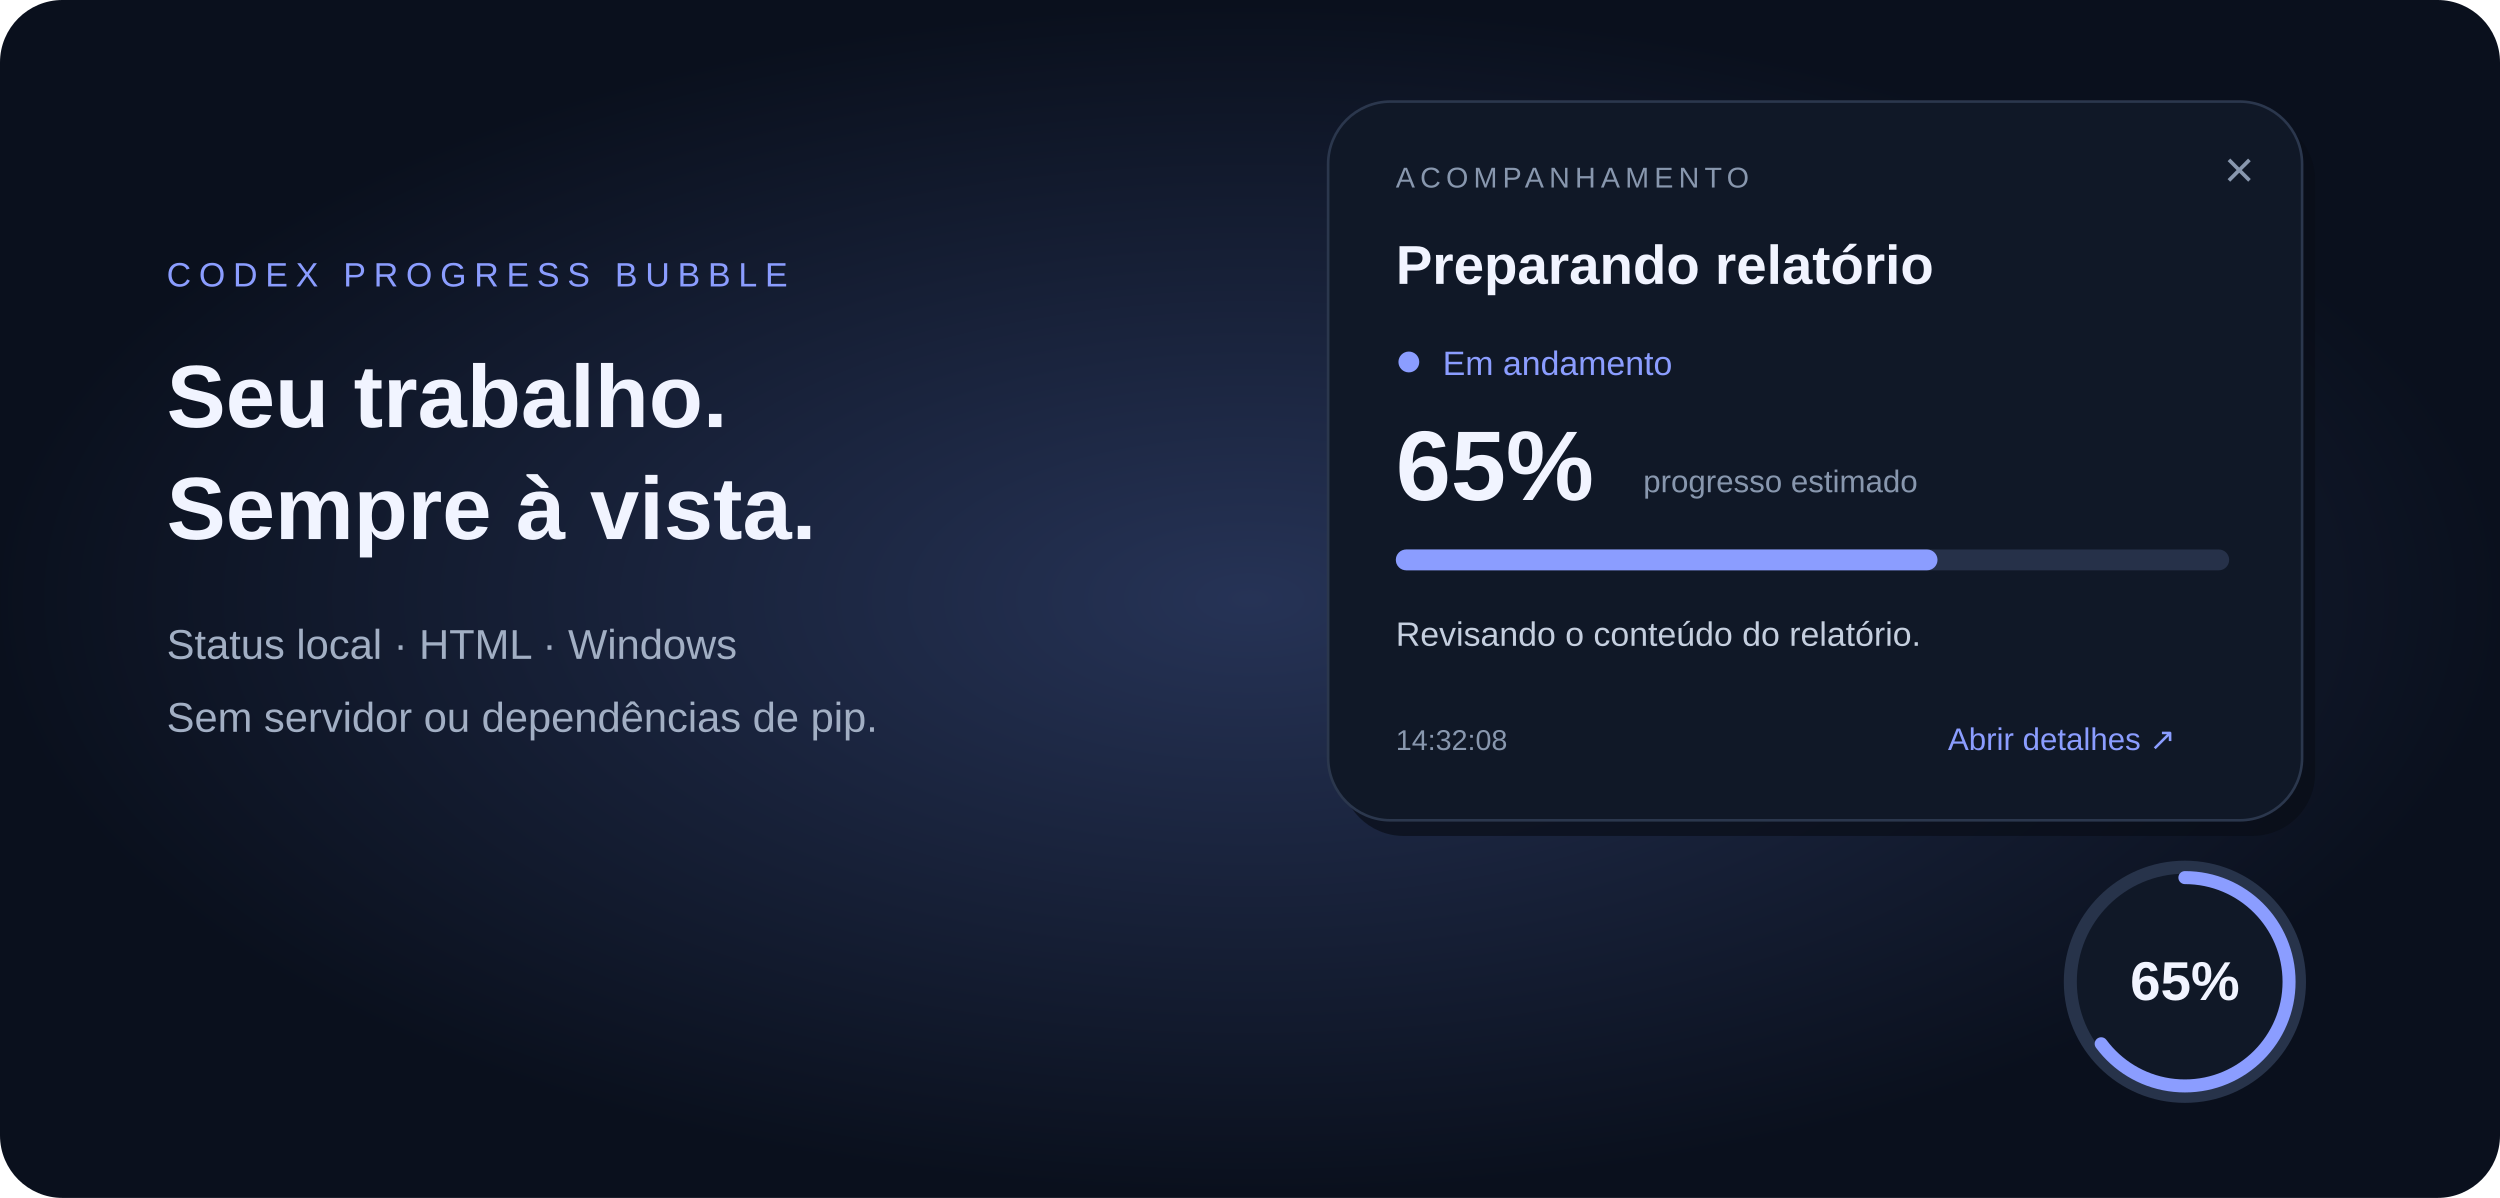
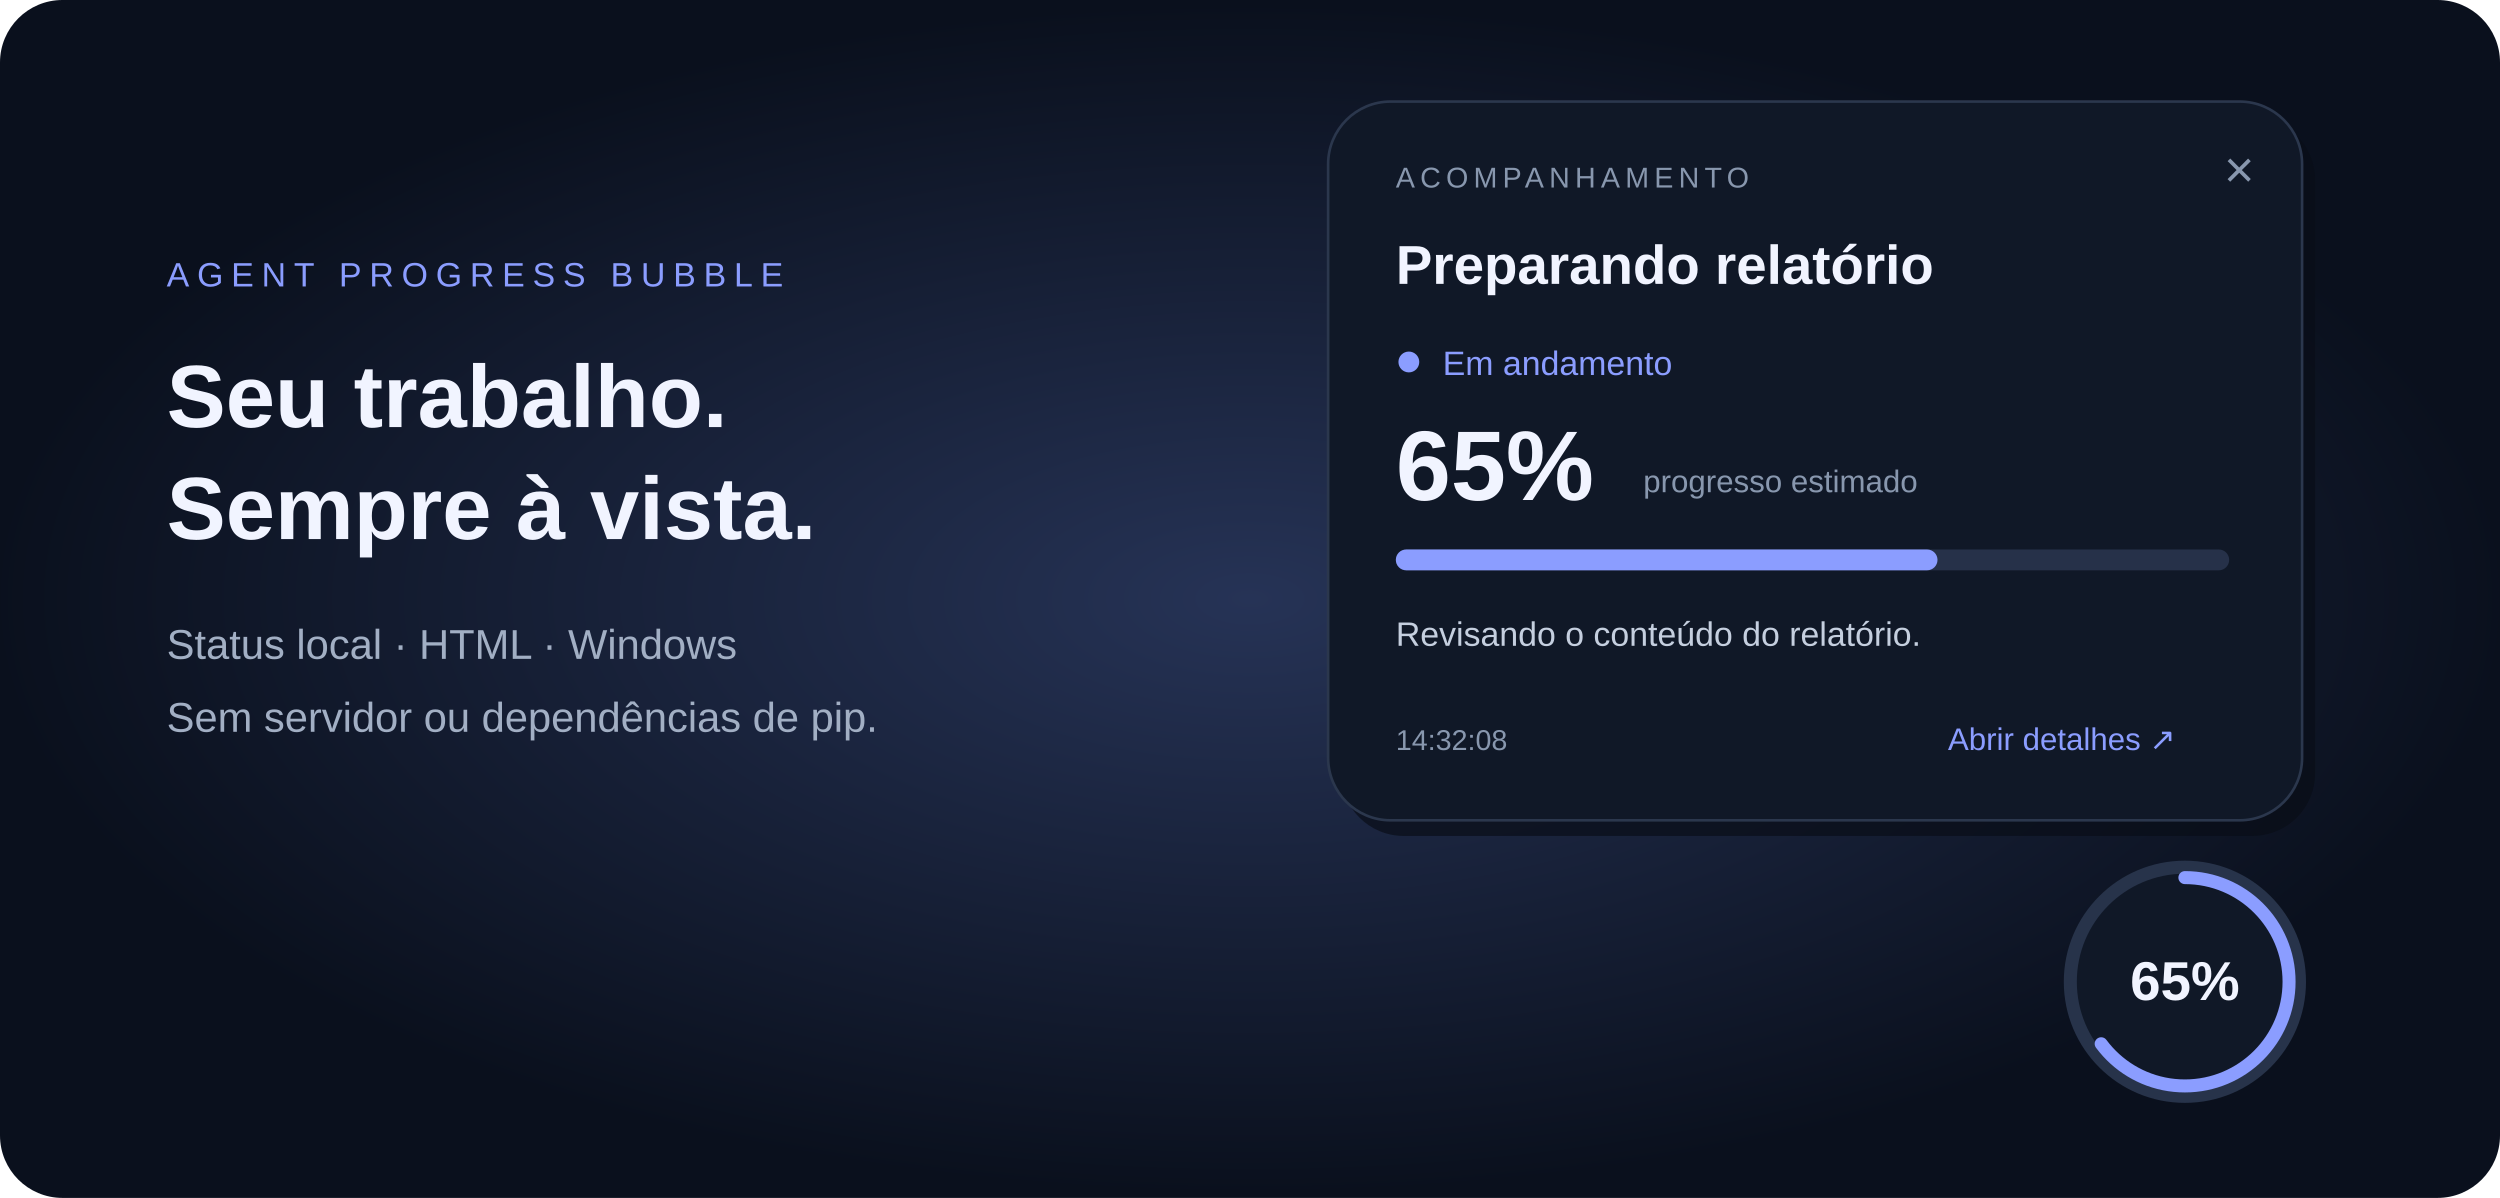
<svg xmlns="http://www.w3.org/2000/svg" width="960" height="460" viewBox="0 0 960 460" role="img" aria-labelledby="title desc">
  <defs>
    <radialGradient id="bg">
      <stop stop-color="#263356" />
      <stop offset="1" stop-color="#0a101d" />
    </radialGradient>
  </defs>
  <rect width="960" height="460" rx="24" fill="url(#bg)" />
  <g font-family="Segoe UI,Arial,sans-serif">
-     <text x="64" y="110" fill="#8b9dff" font-size="13" letter-spacing="3">CODEX PROGRESS BUBBLE</text>
+     <text x="64" y="110" fill="#8b9dff" font-size="13" letter-spacing="3">AGENT PROGRESS BUBBLE</text>
    <text x="64" y="164" fill="#f1f4ff" font-size="34" font-weight="700">Seu trabalho.</text>
    <text x="64" y="207" fill="#f1f4ff" font-size="34" font-weight="700">Sempre à vista.</text>
    <text x="64" y="253" fill="#a2afc4" font-size="16">Status local · HTML · Windows</text>
    <text x="64" y="281" fill="#a2afc4" font-size="16">Sem servidor ou dependências de pip.</text>
    <rect x="515" y="45" width="374" height="276" rx="24" fill="#080d17" opacity=".7" />
    <rect x="510" y="39" width="374" height="276" rx="24" fill="#101827" stroke="#2b374d" />
    <text x="536" y="72" fill="#8897ae" font-size="11" letter-spacing="2">ACOMPANHAMENTO</text>
    <text x="854" y="72" fill="#8897ae" font-size="20">×</text>
    <text x="536" y="109" fill="#f1f4ff" font-size="21" font-weight="700">Preparando relatório</text>
    <circle cx="541" cy="139" r="4" fill="#8b9dff" />
    <text x="554" y="144" fill="#8b9dff" font-size="13">Em andamento</text>
    <text x="536" y="192" fill="#f1f4ff" font-size="38" font-weight="700">65%</text>
    <text x="631" y="189" fill="#8897ae" font-size="12">progresso estimado</text>
    <rect x="536" y="211" width="320" height="8" rx="4" fill="#263149" />
    <rect x="536" y="211" width="208" height="8" rx="4" fill="#8b9dff" />
    <text x="536" y="248" fill="#c5cfdf" font-size="13">Revisando o conteúdo do relatório.</text>
    <text x="536" y="288" fill="#8897ae" font-size="11">14:32:08</text>
    <text x="748" y="288" fill="#8b9dff" font-size="12">Abrir detalhes ↗</text>
    <circle cx="839" cy="377" r="44" fill="#101827" stroke="#27334a" stroke-width="5" />
    <circle cx="839" cy="377" r="40" fill="none" stroke="#8b9dff" stroke-width="5" stroke-dasharray="163 252" transform="rotate(-90 839 377)" stroke-linecap="round" />
    <text x="839" y="384" text-anchor="middle" fill="#f1f4ff" font-size="21" font-weight="700">65%</text>
  </g>
</svg>
